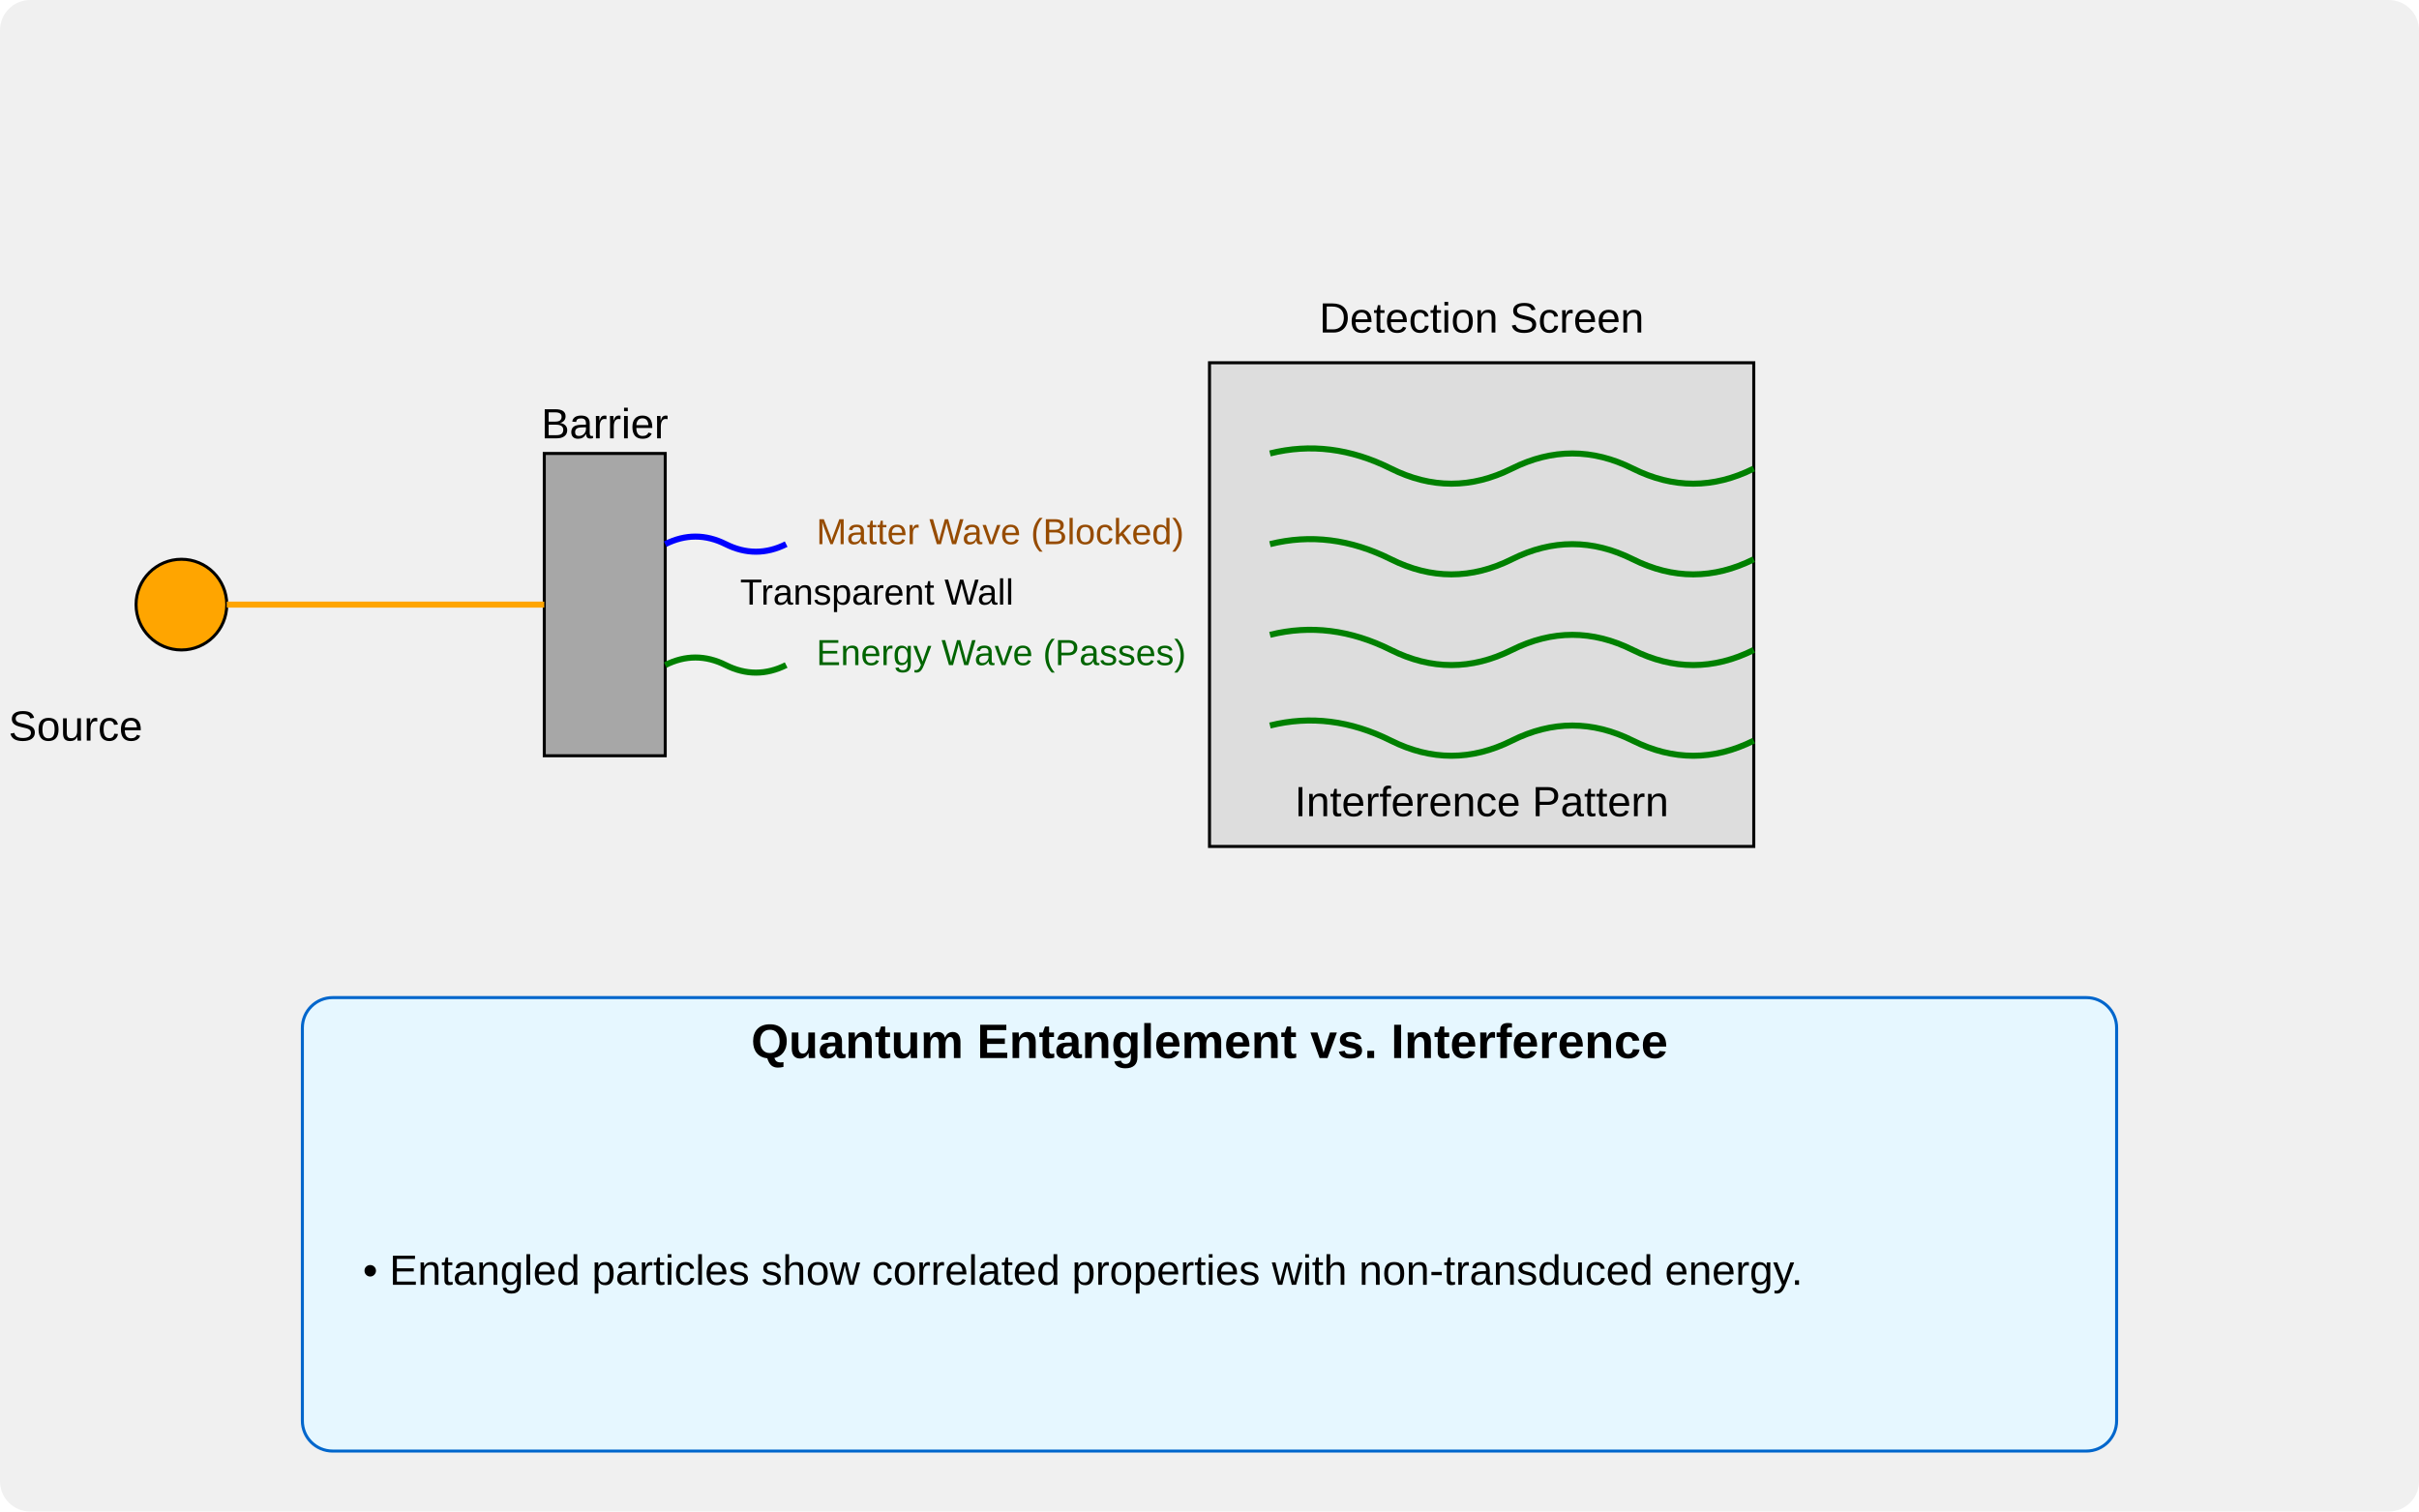
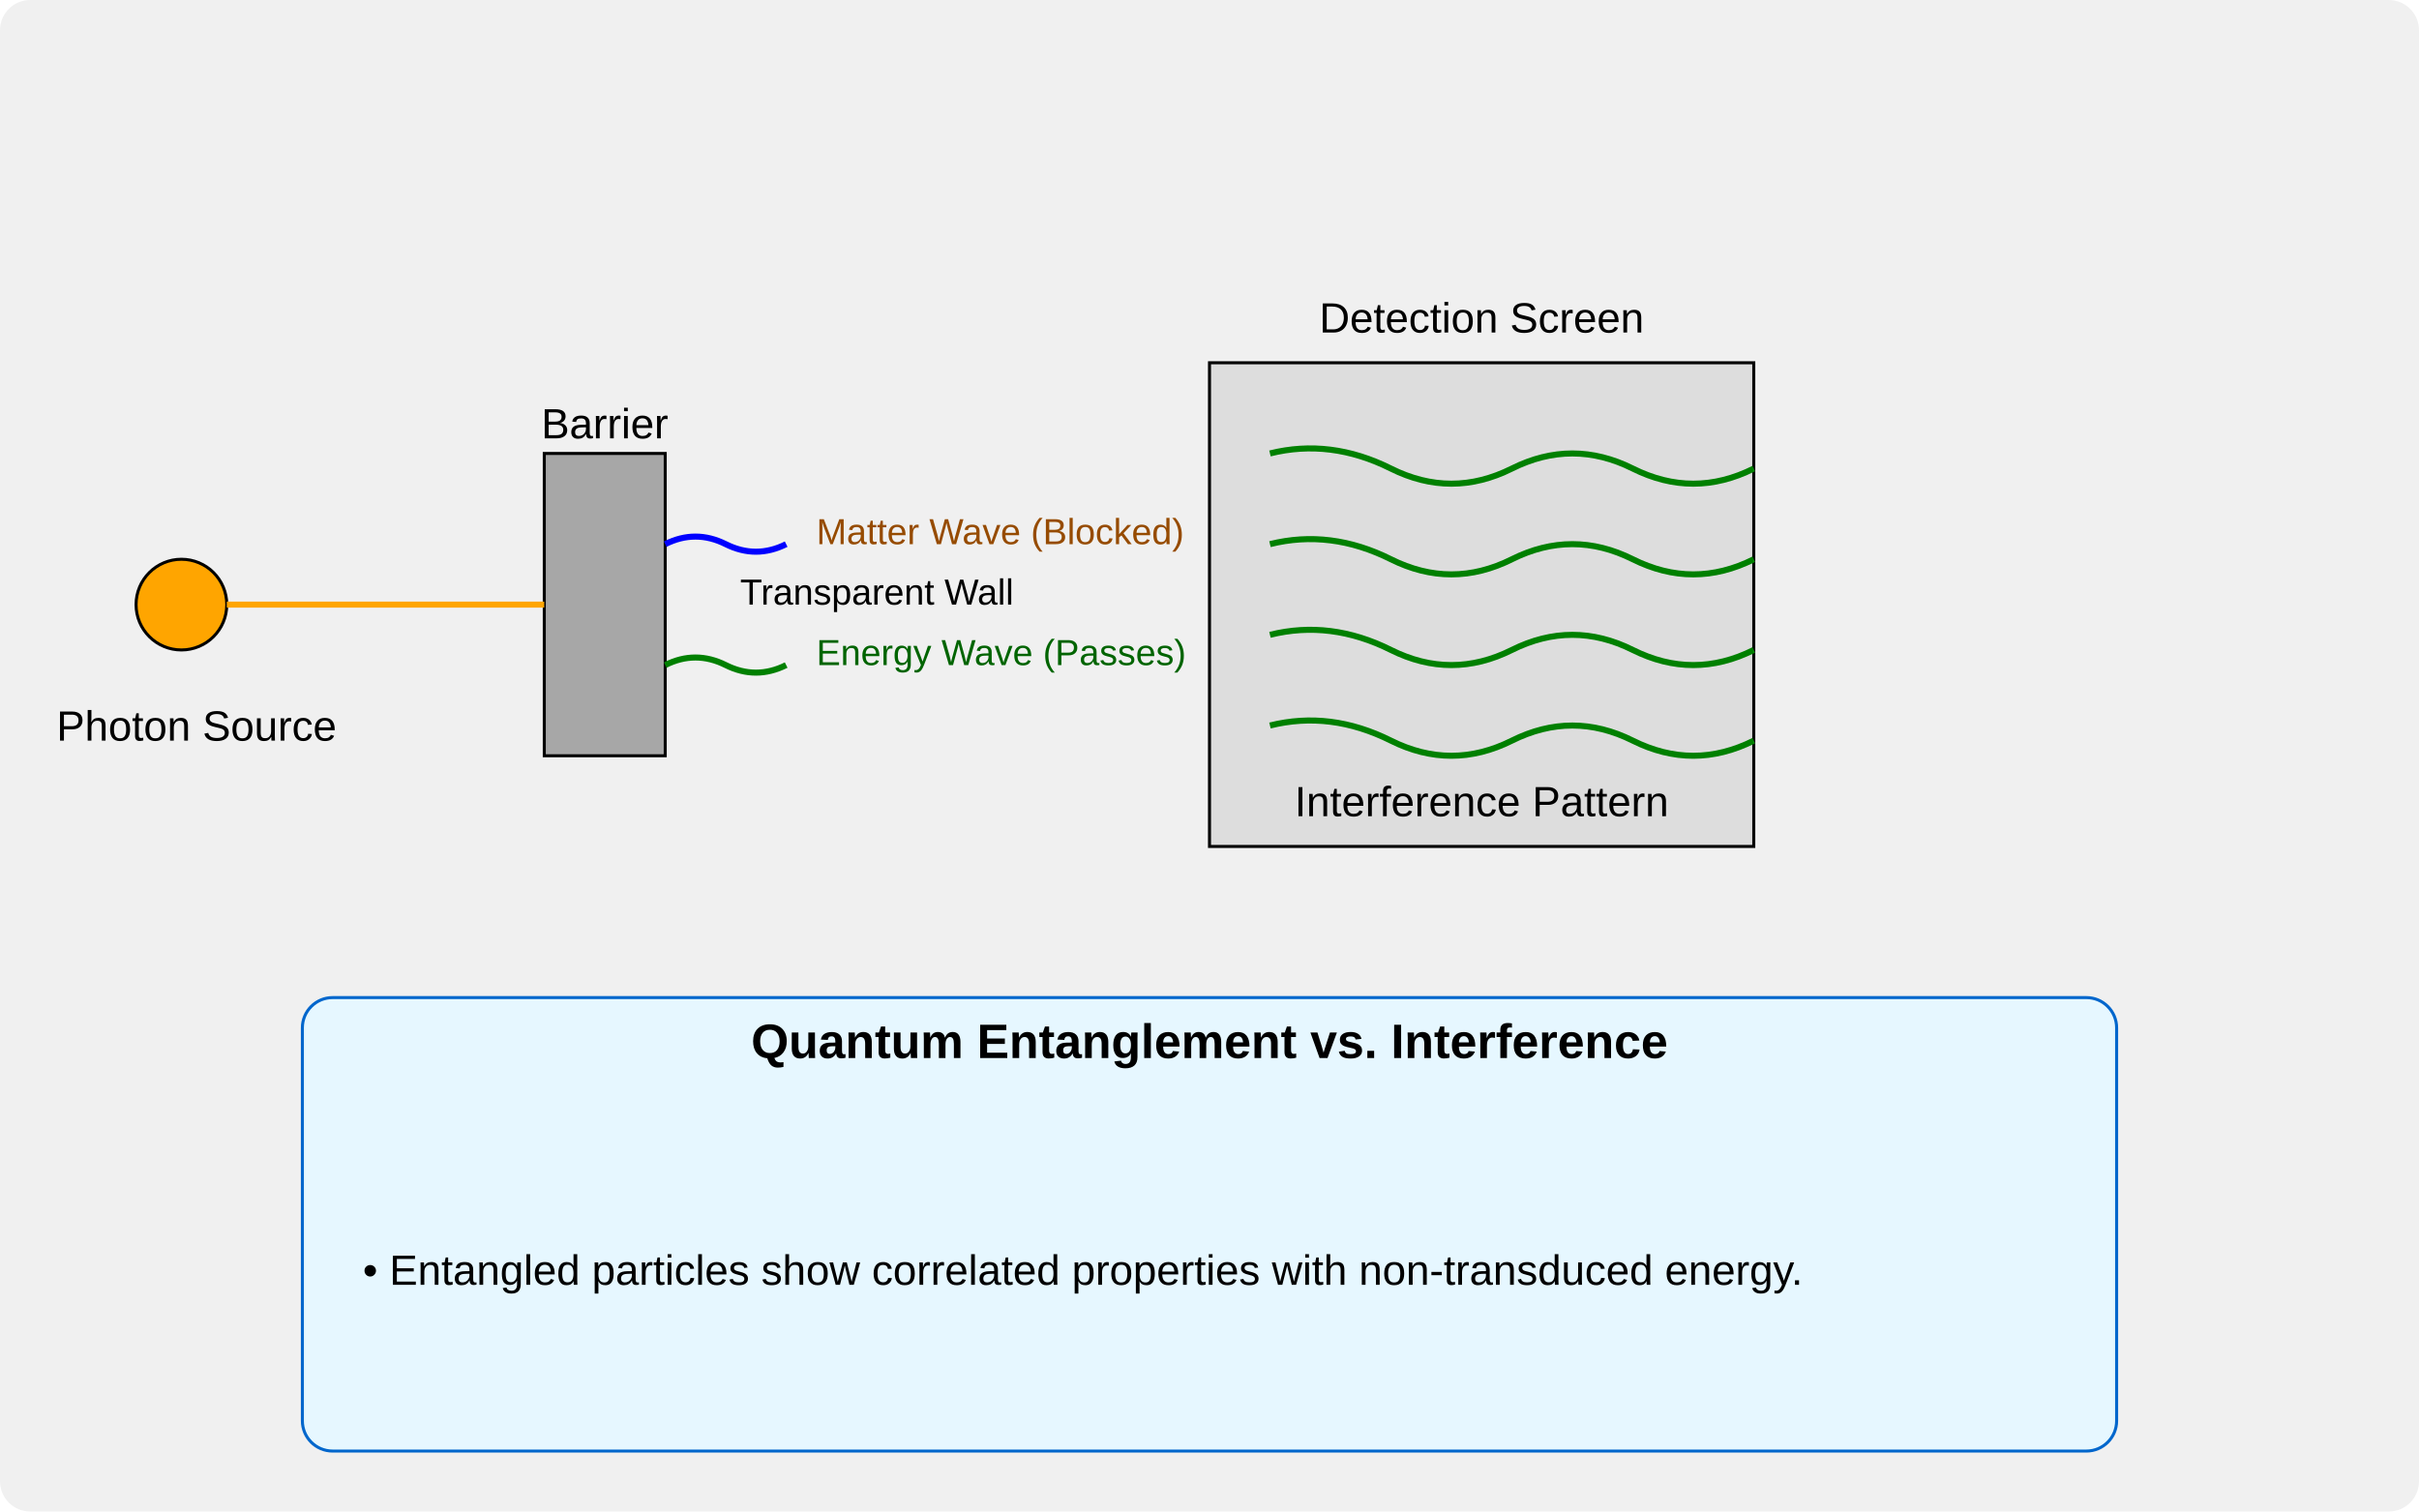
<svg xmlns="http://www.w3.org/2000/svg" viewBox="0 0 800 500">
  <rect x="0" y="0" width="800" height="500" fill="#f0f0f0" rx="10" ry="10" />
  <circle cx="60" cy="200" r="15" fill="orange" stroke="black" stroke-width="1" />
-   <text x="25" y="245" font-family="Arial" font-size="14" text-anchor="middle">Source</text>
+   <text x="65" y="245" font-family="Arial" font-size="14" text-anchor="middle">Photon Source</text>
  <rect x="180" y="150" width="40" height="100" fill="#888" fill-opacity="0.7" stroke="black" stroke-width="1" />
  <text x="200" y="145" font-family="Arial" font-size="14" text-anchor="middle">Barrier</text>
  <text x="290" y="200" font-family="Arial" font-size="12" text-anchor="middle">Transparent Wall</text>
  <line x1="75" y1="200" x2="180" y2="200" stroke="orange" stroke-width="2" />
  <path d="M220 180 Q230 175, 240 180 Q250 185, 260 180" stroke="blue" stroke-width="2" fill="none" />
  <text x="270" y="180" font-family="Arial" font-size="12" fill="#964B00" text-anchor="start">Matter Wave (Blocked)</text>
  <path d="M220 220 Q230 215, 240 220 Q250 225, 260 220" stroke="green" stroke-width="2" fill="none" />
  <text x="270" y="220" font-family="Arial" font-size="12" fill="#006400" text-anchor="start">Energy Wave (Passes)</text>
  <rect x="400" y="120" width="180" height="160" fill="#ddd" stroke="black" stroke-width="1" />
  <text x="490" y="110" font-family="Arial" font-size="14" text-anchor="middle">Detection Screen</text>
  <path d="M420 150 Q440 145, 460 155 Q480 165, 500 155 Q520 145, 540 155 Q560 165, 580 155" stroke="green" stroke-width="2" fill="none" />
  <path d="M420 180 Q440 175, 460 185 Q480 195, 500 185 Q520 175, 540 185 Q560 195, 580 185" stroke="green" stroke-width="2" fill="none" />
  <path d="M420 210 Q440 205, 460 215 Q480 225, 500 215 Q520 205, 540 215 Q560 225, 580 215" stroke="green" stroke-width="2" fill="none" />
  <path d="M420 240 Q440 235, 460 245 Q480 255, 500 245 Q520 235, 540 245 Q560 255, 580 245" stroke="green" stroke-width="2" fill="none" />
  <text x="490" y="270" font-family="Arial" font-size="14" text-anchor="middle">Interference Pattern</text>
  <rect x="100" y="330" width="600" height="150" fill="#e6f7ff" stroke="#0066cc" stroke-width="1" rx="10" ry="10" />
  <text x="400" y="350" font-family="Arial" font-size="16" font-weight="bold" text-anchor="middle">Quantum Entanglement vs. Interference</text>
  <text x="120" y="425" font-family="Arial" font-size="14" text-anchor="start">• Entangled particles show correlated properties with non-transduced energy.</text>
</svg>
